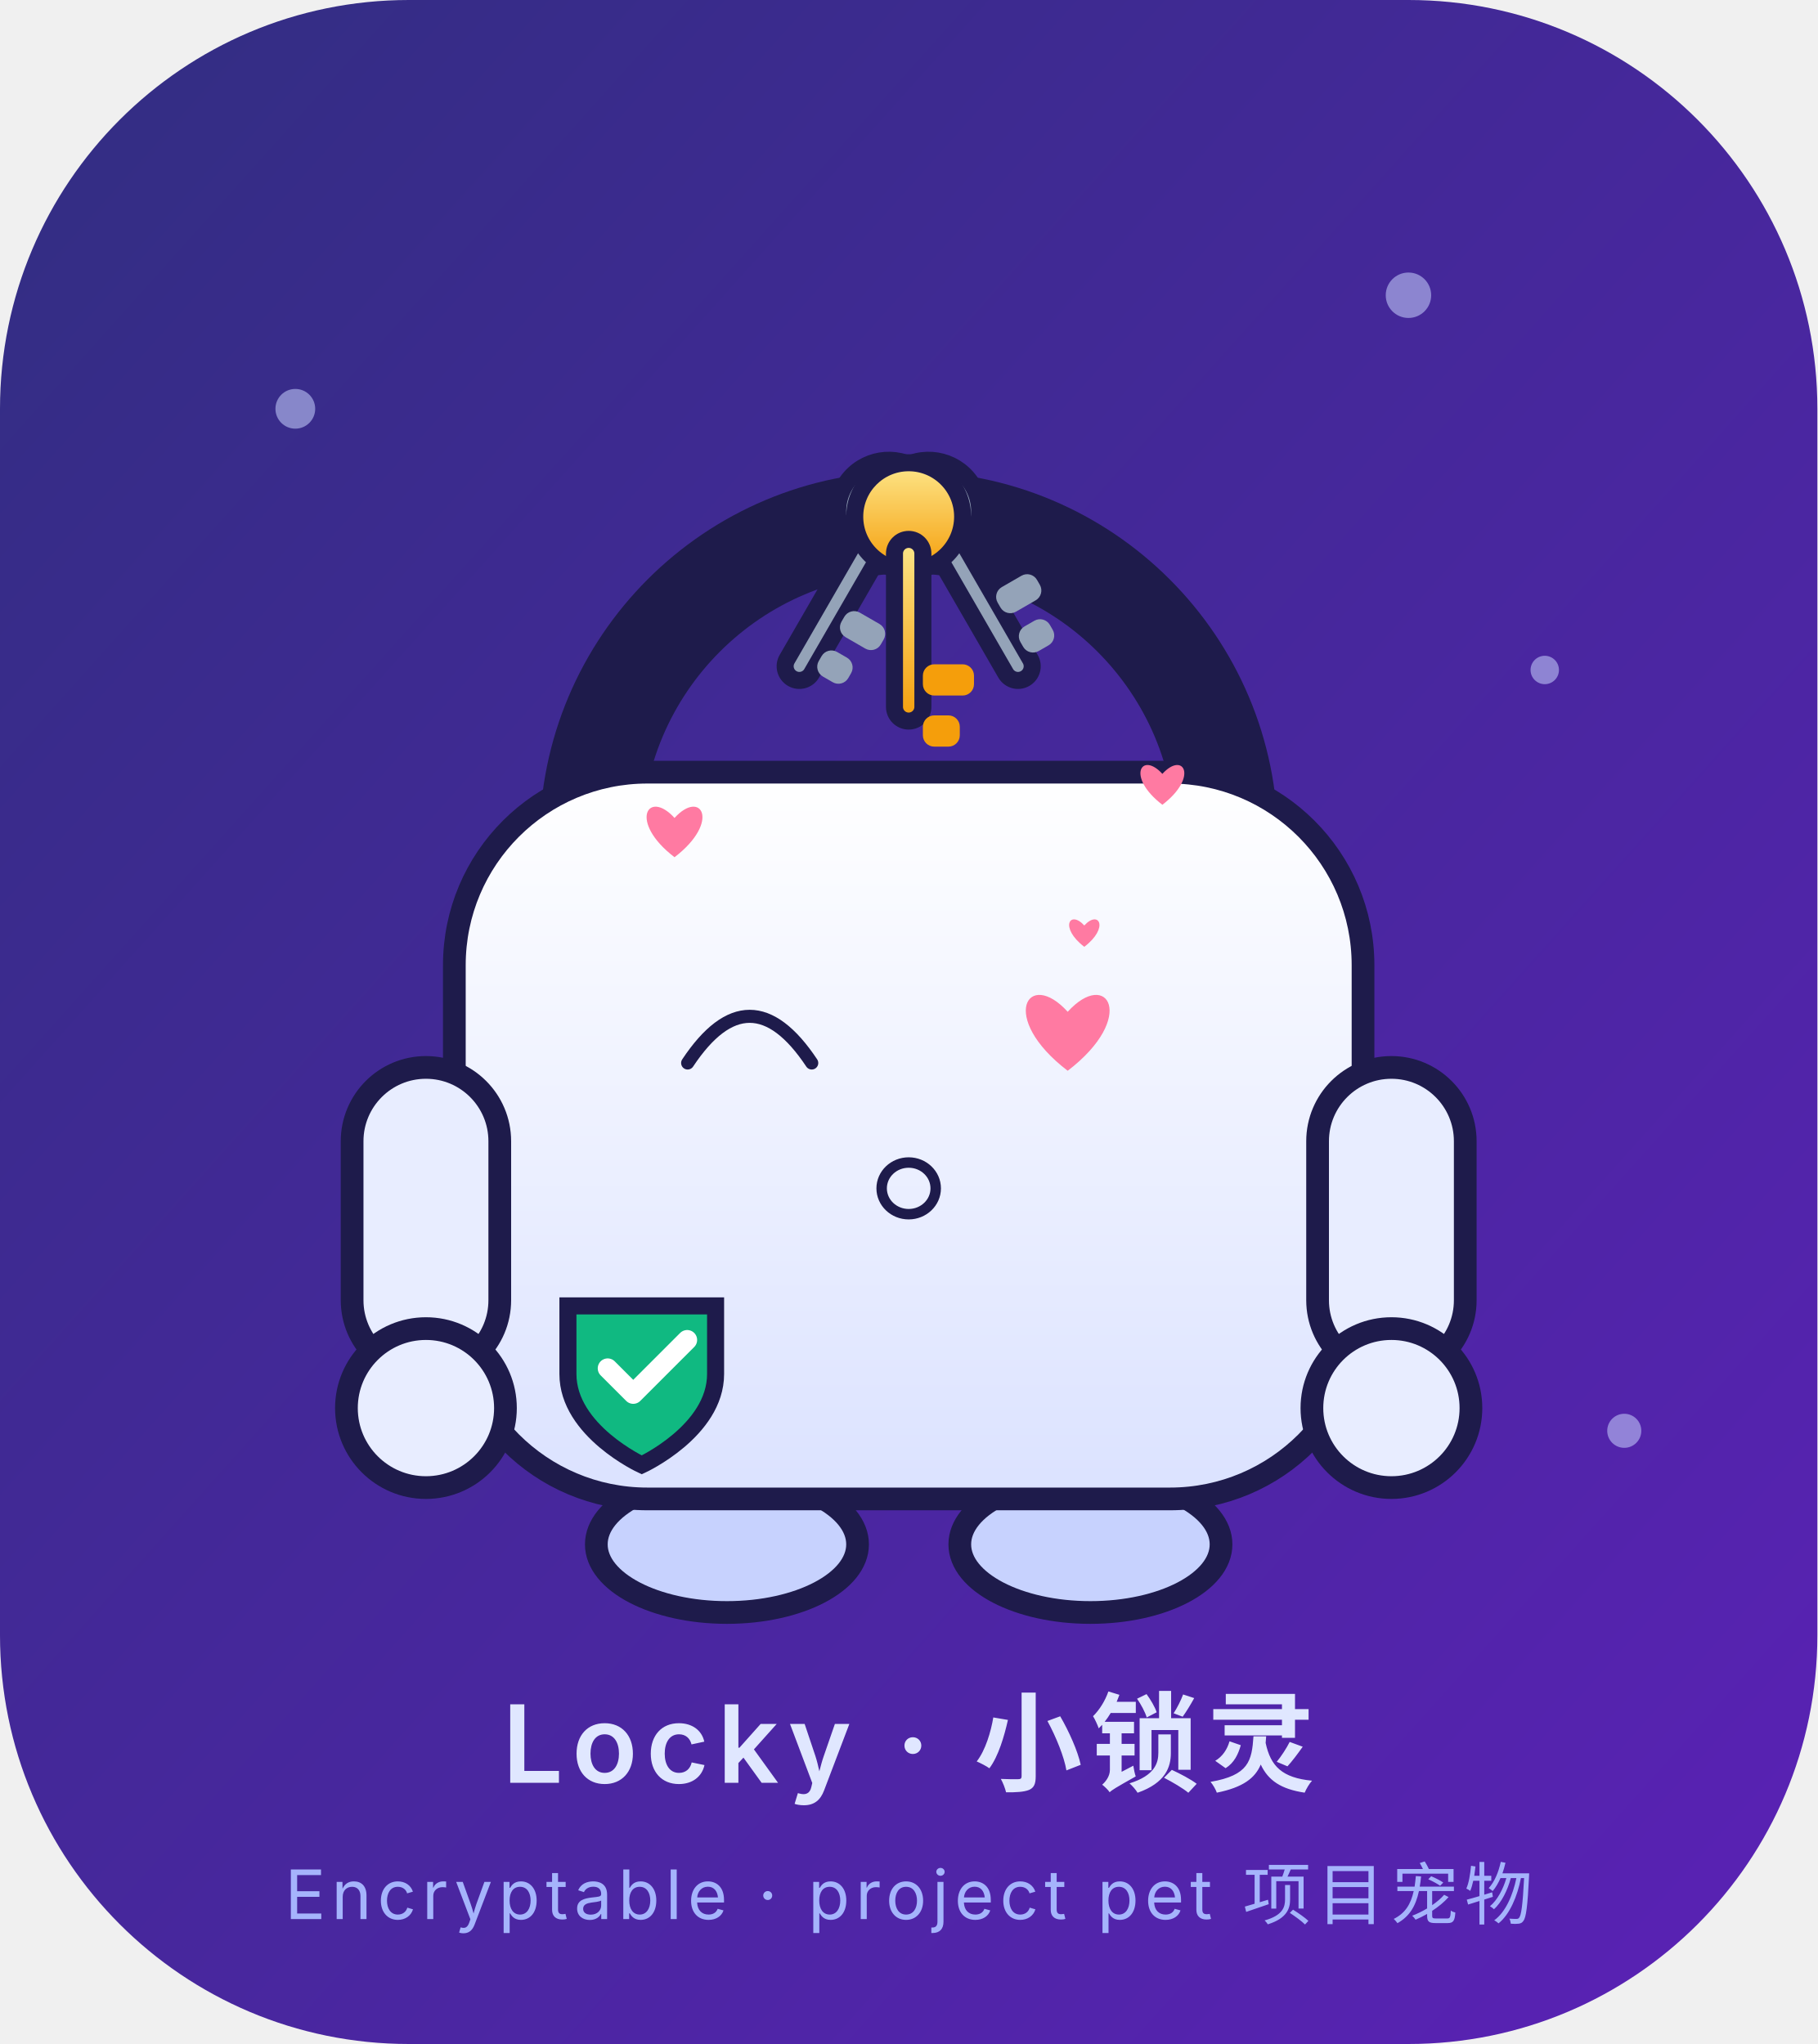
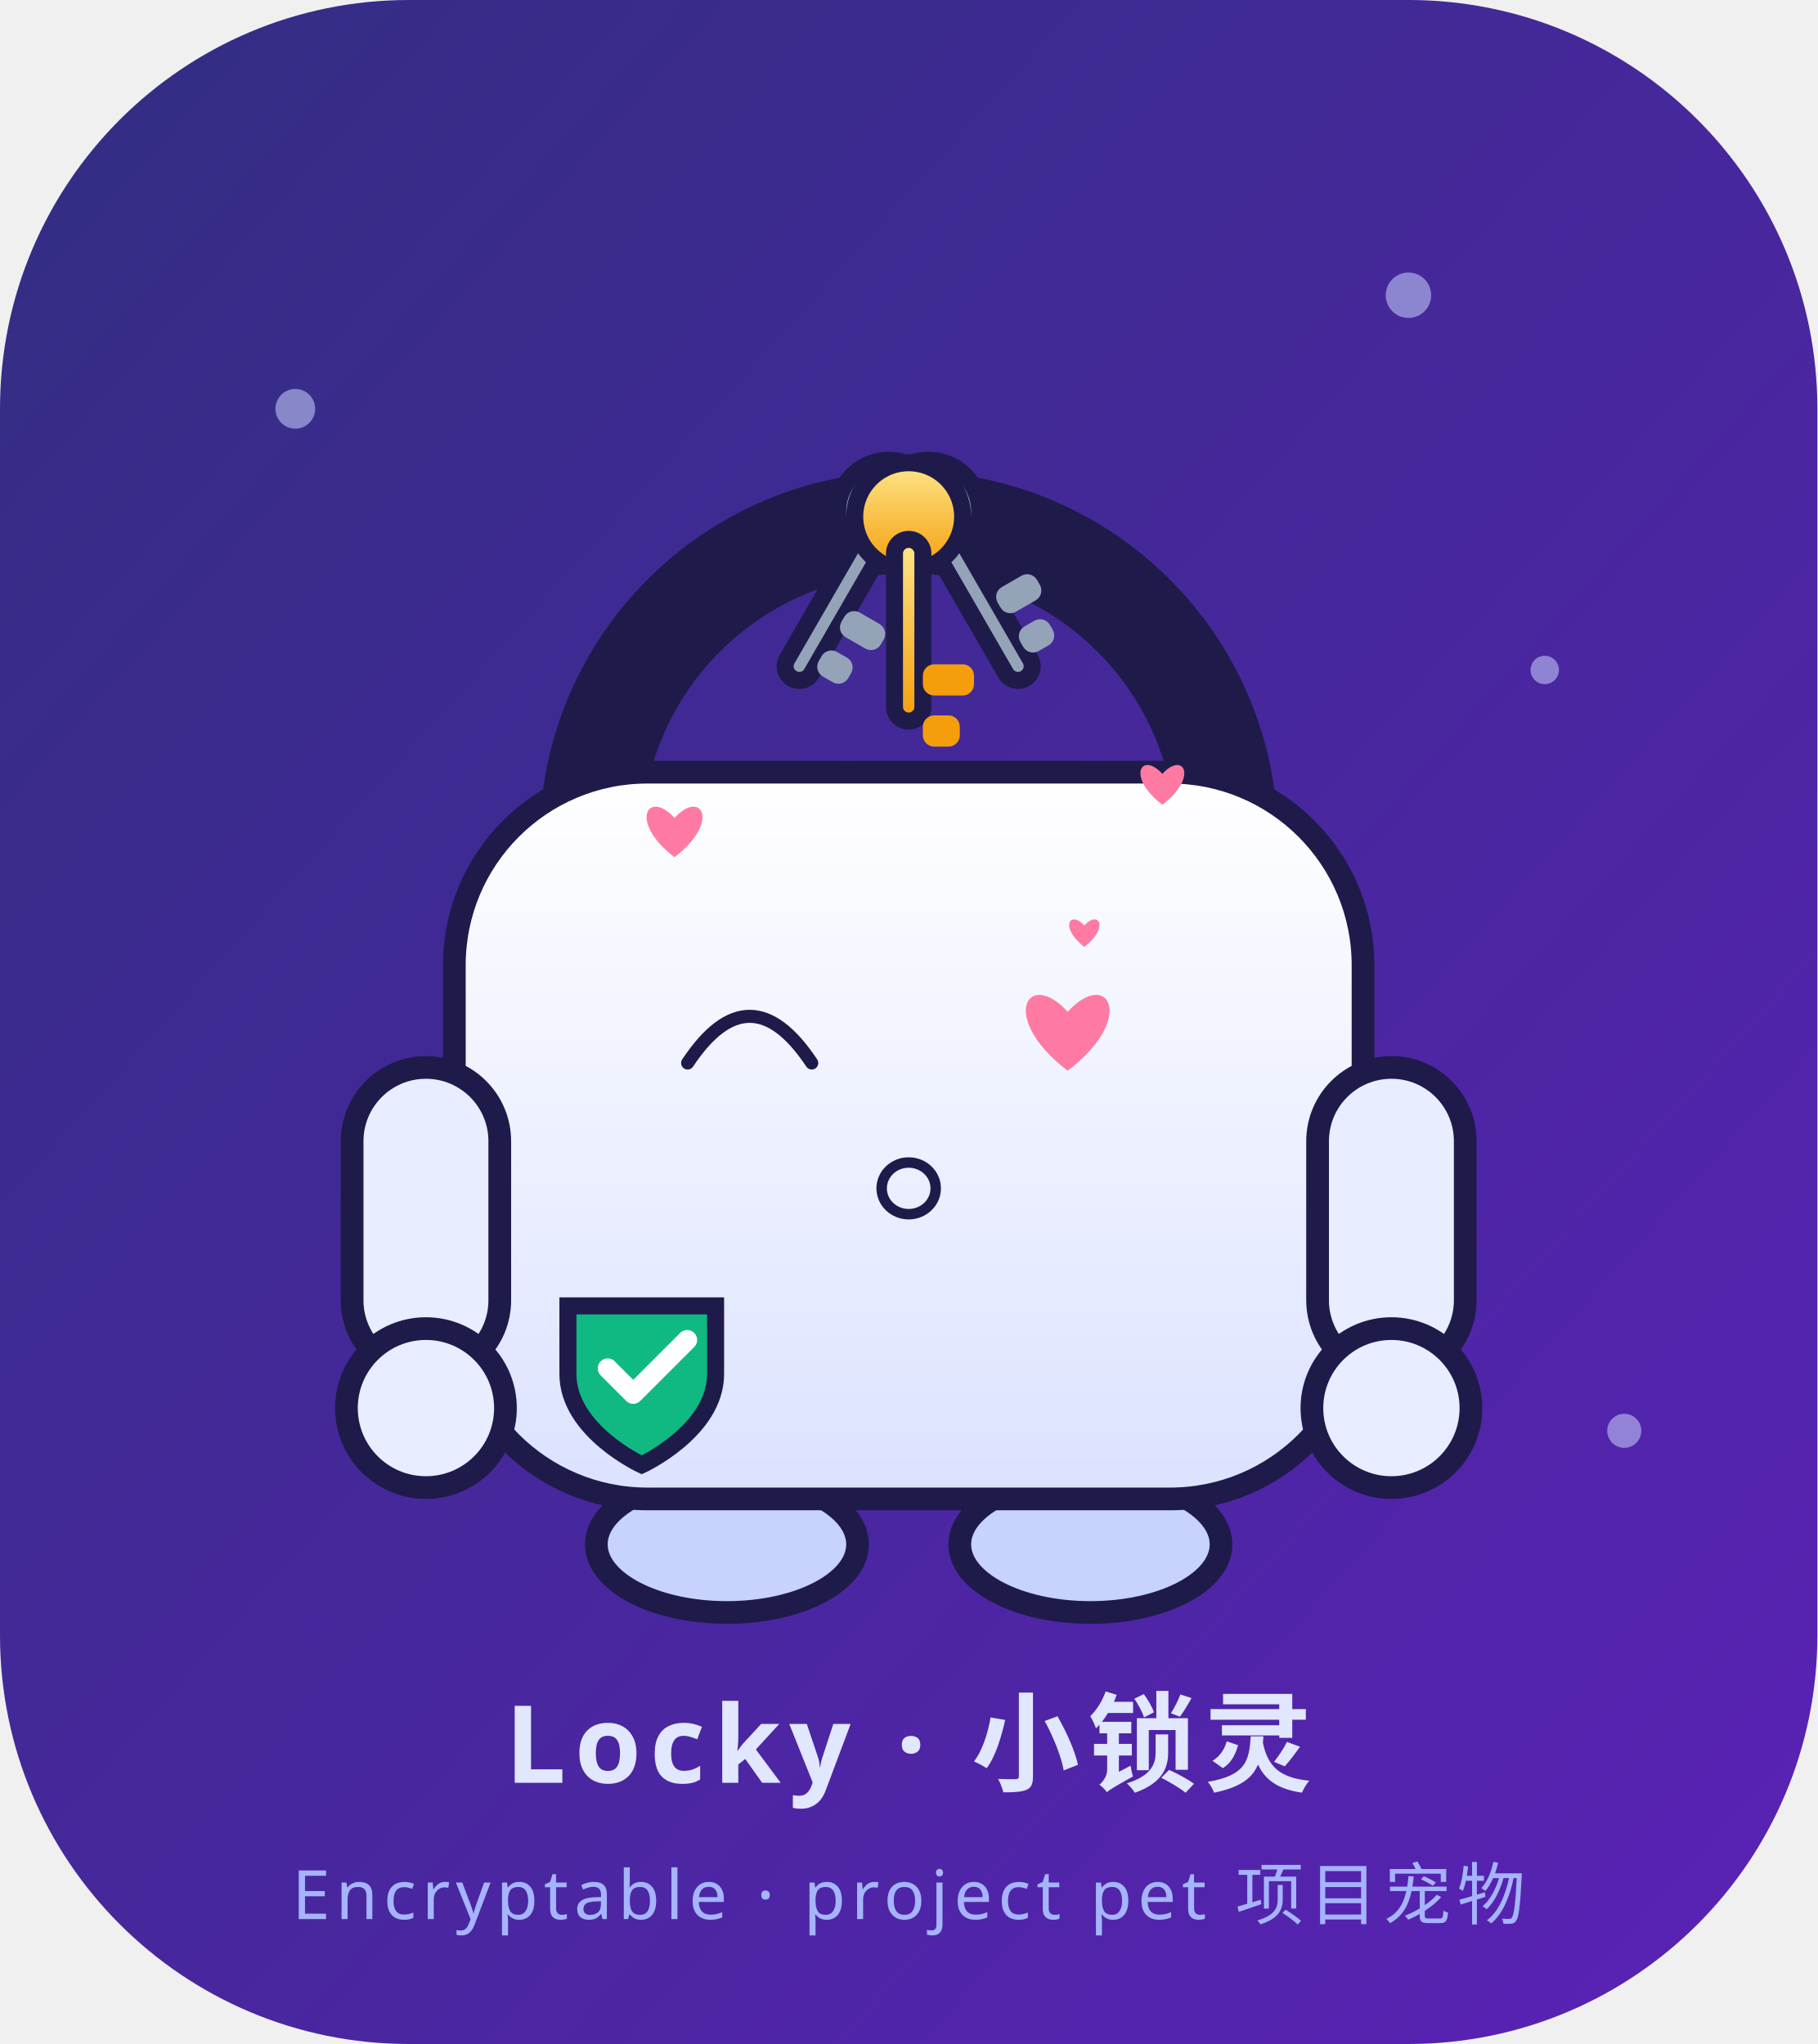
<svg xmlns="http://www.w3.org/2000/svg" viewBox="0 0 320 360" width="320" height="360" role="img" aria-label="Locky · 撒娇 Coquettish">
  <style>
.ex-motion { animation: ex-sway 2.4s ease-in-out infinite; transform-box: fill-box; transform-origin: 50% 50%; }
.ex-anim-tear { animation: ex-tear 1.8s ease-in infinite; transform-box: fill-box; transform-origin: center; }
.ex-anim-sweat { animation: ex-tear 1.5s ease-in infinite; transform-box: fill-box; transform-origin: center; }
.ex-anim-heart { animation: ex-heart 2.2s ease-out infinite; transform-box: fill-box; transform-origin: center; }
.ex-anim-spark { animation: ex-spark 1.9s ease-in-out infinite; transform-box: fill-box; transform-origin: center; }
.ex-anim-rain { animation: ex-rain 1.4s linear infinite; transform-box: fill-box; transform-origin: center; }
.ex-anim-confetti { animation: ex-confetti 2.4s linear infinite; transform-box: fill-box; transform-origin: center; }
.ex-anim-pulse { animation: ex-pulse 1.6s ease-in-out infinite; transform-box: fill-box; transform-origin: center; }
.ex-anim-knock { animation: ex-knock 0.55s ease-in-out infinite; transform-box: fill-box; transform-origin: center; }
.ex-anim-knockline { animation: ex-knockline 0.55s ease-out infinite; transform-box: fill-box; transform-origin: center; }
.ex-anim-palm { animation: ex-palm 0.9s ease-in-out infinite; transform-box: fill-box; transform-origin: center; }
.ex-anim-steam { animation: ex-steam 1.8s ease-out infinite; transform-box: fill-box; transform-origin: center; }
.ex-anim-shock { animation: ex-shock 0.5s ease-in-out infinite; transform-box: fill-box; transform-origin: center; }
.ex-anim-please { animation: ex-please 1.4s ease-in-out infinite; transform-box: fill-box; transform-origin: center; }
.ex-anim-drift { animation: ex-drift 4.5s ease-in-out infinite; transform-box: fill-box; transform-origin: center; }
@keyframes ex-sway { 0%,100% { transform: rotate(0deg); } 50% { transform: rotate(-2.5deg); } }
@keyframes ex-tear { 0% { transform: translateY(0); opacity: 0; } 18% { opacity: 1; } 100% { transform: translateY(12.65px); opacity: 0; } }
@keyframes ex-heart { 0% { transform: translateY(0) scale(.65); opacity: 0; } 20% { opacity: 1; } 100% { transform: translateY(-20.7px) scale(1.15); opacity: 0; } }
@keyframes ex-spark { 0%,100% { transform: scale(.6) rotate(0deg); opacity: .3; } 50% { transform: scale(1.15) rotate(25deg); opacity: 1; } }
@keyframes ex-rain { 0% { transform: translateY(0); opacity: 0; } 20% { opacity: 1; } 100% { transform: translateY(13.8px); opacity: 0; } }
@keyframes ex-confetti { 0% { transform: translateY(-4.02px) rotate(0deg); opacity: 1; } 100% { transform: translateY(18.4px) rotate(200deg); opacity: 0; } }
@keyframes ex-pulse { 0%,100% { transform: scale(1); opacity: .35; } 50% { transform: scale(1.18); opacity: .7; } }
@keyframes ex-knock { 0%,100% { transform: translateX(5.17px); } 35% { transform: translateX(0); } }
@keyframes ex-knockline { 0%,100% { transform: scaleX(.6); opacity: .35; } 35% { transform: scaleX(1); opacity: 1; } }
@keyframes ex-palm { 0%,100% { transform: translateY(0) rotate(0deg); } 50% { transform: translateY(-1.38px) rotate(-4deg); } }
@keyframes ex-steam { 0% { transform: translateY(0); opacity: .7; } 100% { transform: translateY(-10.35px); opacity: 0; } }
@keyframes ex-shock { 0%,100% { transform: scaleX(.7); opacity: .4; } 50% { transform: scaleX(1.25); opacity: 1; } }
@keyframes ex-please { 0%,100% { transform: translateY(0); } 50% { transform: translateY(-2.07px); } }
@keyframes ex-drift { 0%,100% { transform: translateY(0); } 50% { transform: translateY(-2.3px); } }
@media (prefers-reduced-motion: reduce) {
  .ex-motion, [class*="ex-anim-"] { animation: none !important; }
}
</style>
  <g class="ex-motion ex-coquettish">
    <g class="ex-base">
      <defs>
        <linearGradient id="bg" x1="0" y1="0" x2="1" y2="1">
          <stop offset="0" stop-color="#312E81" />
          <stop offset="1" stop-color="#5B21B6" />
        </linearGradient>
        <linearGradient id="body" x1="0" y1="0" x2="0" y2="1">
          <stop offset="0" stop-color="#FFFFFF" />
          <stop offset="1" stop-color="#DBE2FF" />
        </linearGradient>
        <linearGradient id="keyGold" x1="0" y1="0" x2="0" y2="1">
          <stop offset="0" stop-color="#FDE68A" />
          <stop offset="1" stop-color="#F59E0B" />
        </linearGradient>
      </defs>
      <rect width="320" height="360" rx="72" fill="url(#bg)" />
      <g opacity="0.55" fill="#C7D2FE">
        <circle cx="52" cy="72" r="3.5" />
        <circle cx="272" cy="118" r="2.5" />
        <circle cx="248" cy="52" r="4" />
        <circle cx="70" cy="228" r="2.5" />
        <circle cx="286" cy="252" r="3" />
      </g>
      <g transform="translate(0,-10)">
        <ellipse cx="128" cy="282" rx="23" ry="12" fill="#C7D2FE" stroke="#1E1B4B" stroke-width="4" />
        <ellipse cx="192" cy="282" rx="23" ry="12" fill="#C7D2FE" stroke="#1E1B4B" stroke-width="4" />
        <path d="M104 158 A56 56 0 0 1 216 158" fill="none" stroke="#1E1B4B" stroke-width="18" stroke-linecap="round" />
        <g transform="rotate(-30 160 94)">
          <circle cx="160" cy="101" r="9" fill="#94A3B8" stroke="#1E1B4B" stroke-width="3" />
          <rect x="157.5" y="105" width="5" height="30" rx="2.5" fill="#94A3B8" stroke="#1E1B4B" stroke-width="3" />
          <rect x="162.5" y="119" width="8" height="5" rx="2" fill="#94A3B8" />
          <rect x="162.5" y="127" width="6" height="5" rx="2" fill="#94A3B8" />
        </g>
        <g transform="rotate(30 160 94)">
          <circle cx="160" cy="101" r="9" fill="#94A3B8" stroke="#1E1B4B" stroke-width="3" />
          <rect x="157.5" y="105" width="5" height="30" rx="2.5" fill="#94A3B8" stroke="#1E1B4B" stroke-width="3" />
          <rect x="162.5" y="119" width="8" height="5" rx="2" fill="#94A3B8" />
          <rect x="162.5" y="127" width="6" height="5" rx="2" fill="#94A3B8" />
        </g>
        <g>
          <circle cx="160" cy="101" r="9.5" fill="url(#keyGold)" stroke="#1E1B4B" stroke-width="3" />
          <rect x="157.5" y="105" width="5" height="32" rx="2.5" fill="url(#keyGold)" stroke="#1E1B4B" stroke-width="3" />
          <rect x="162.5" y="127" width="9" height="5.5" rx="2" fill="#F59E0B" />
          <rect x="162.5" y="136" width="6.5" height="5.5" rx="2" fill="#F59E0B" />
        </g>
        <rect x="80" y="146" width="160" height="128" rx="34" fill="url(#body)" stroke="#1E1B4B" stroke-width="4" />
        <rect x="62" y="198" width="26" height="54" rx="13" fill="#E8EDFF" stroke="#1E1B4B" stroke-width="4" />
        <rect x="232" y="198" width="26" height="54" rx="13" fill="#E8EDFF" stroke="#1E1B4B" stroke-width="4" />
        <circle cx="75" cy="258" r="14" fill="#E8EDFF" stroke="#1E1B4B" stroke-width="4" />
        <circle cx="245" cy="258" r="14" fill="#E8EDFF" stroke="#1E1B4B" stroke-width="4" />
        <path d="M100 240 h26 v12 c0 10 -13 16 -13 16 s-13 -6 -13 -16 z" fill="#10B981" stroke="#1E1B4B" stroke-width="3" />
        <path d="M107 251 l4.5 4.5 l9.5 -9.5" fill="none" stroke="#FFFFFF" stroke-width="3.5" stroke-linecap="round" stroke-linejoin="round" />
      </g>
-       <text x="160" y="314" text-anchor="middle" font-family="ui-sans-serif,-apple-system,'Segoe UI','Noto Sans SC','Microsoft YaHei',sans-serif" font-size="19" font-weight="600" fill="#E0E7FF" letter-spacing="1.5">Locky · 小锁灵</text>
-       <text x="160" y="338" text-anchor="middle" font-family="ui-sans-serif,-apple-system,'Segoe UI','Noto Sans SC','Microsoft YaHei',sans-serif" font-size="12" fill="#A5B4FC" letter-spacing="1">Encryptable · project pet 项目宠物</text>
+       <text x="160" y="314" text-anchor="middle" font-family="'Noto Sans SC','Source Han Sans SC',sans-serif" font-size="19" font-weight="600" fill="#E0E7FF" letter-spacing="1.5">Locky · 小锁灵</text>
+       <text x="160" y="338" text-anchor="middle" font-family="'Noto Sans SC','Source Han Sans SC',sans-serif" font-size="12" fill="#A5B4FC" letter-spacing="1">Encryptable · project pet 项目宠物</text>
    </g>
    <g class="ex-face">
      <path d="M 121.08,187.22 Q 132,170.78 142.93,187.22" fill="none" stroke="#1E1B4B" stroke-width="2.3" stroke-linecap="round" />
      <path class="ex-anim-pulse" style="animation-delay:0s" d="M 188,188.59 C 175.68,179.17 181,170.48 188,178.2 C 195,170.48 200.32,179.17 188,188.59 Z" fill="#FF7AA2" />
      <ellipse cx="160" cy="209.3" rx="4.76" ry="4.55" fill="none" stroke="#1E1B4B" stroke-width="1.84" />
      <path class="ex-anim-heart" style="animation-delay:0.0s" d="M 118.77,150.98 C 110.56,144.7 114.1,138.91 118.77,144.06 C 123.44,138.91 126.98,144.7 118.77,150.98 Z" fill="#FF7AA2" />
      <path class="ex-anim-heart" style="animation-delay:0.7s" d="M 204.67,141.74 C 198.22,136.8 201,132.25 204.67,136.3 C 208.34,132.25 211.12,136.8 204.67,141.74 Z" fill="#FF7AA2" />
      <path class="ex-anim-heart" style="animation-delay:1.3s" d="M 190.92,166.76 C 186.47,163.35 188.39,160.21 190.92,163 C 193.46,160.21 195.38,163.35 190.92,166.76 Z" fill="#FF7AA2" />
    </g>
  </g>
</svg>
